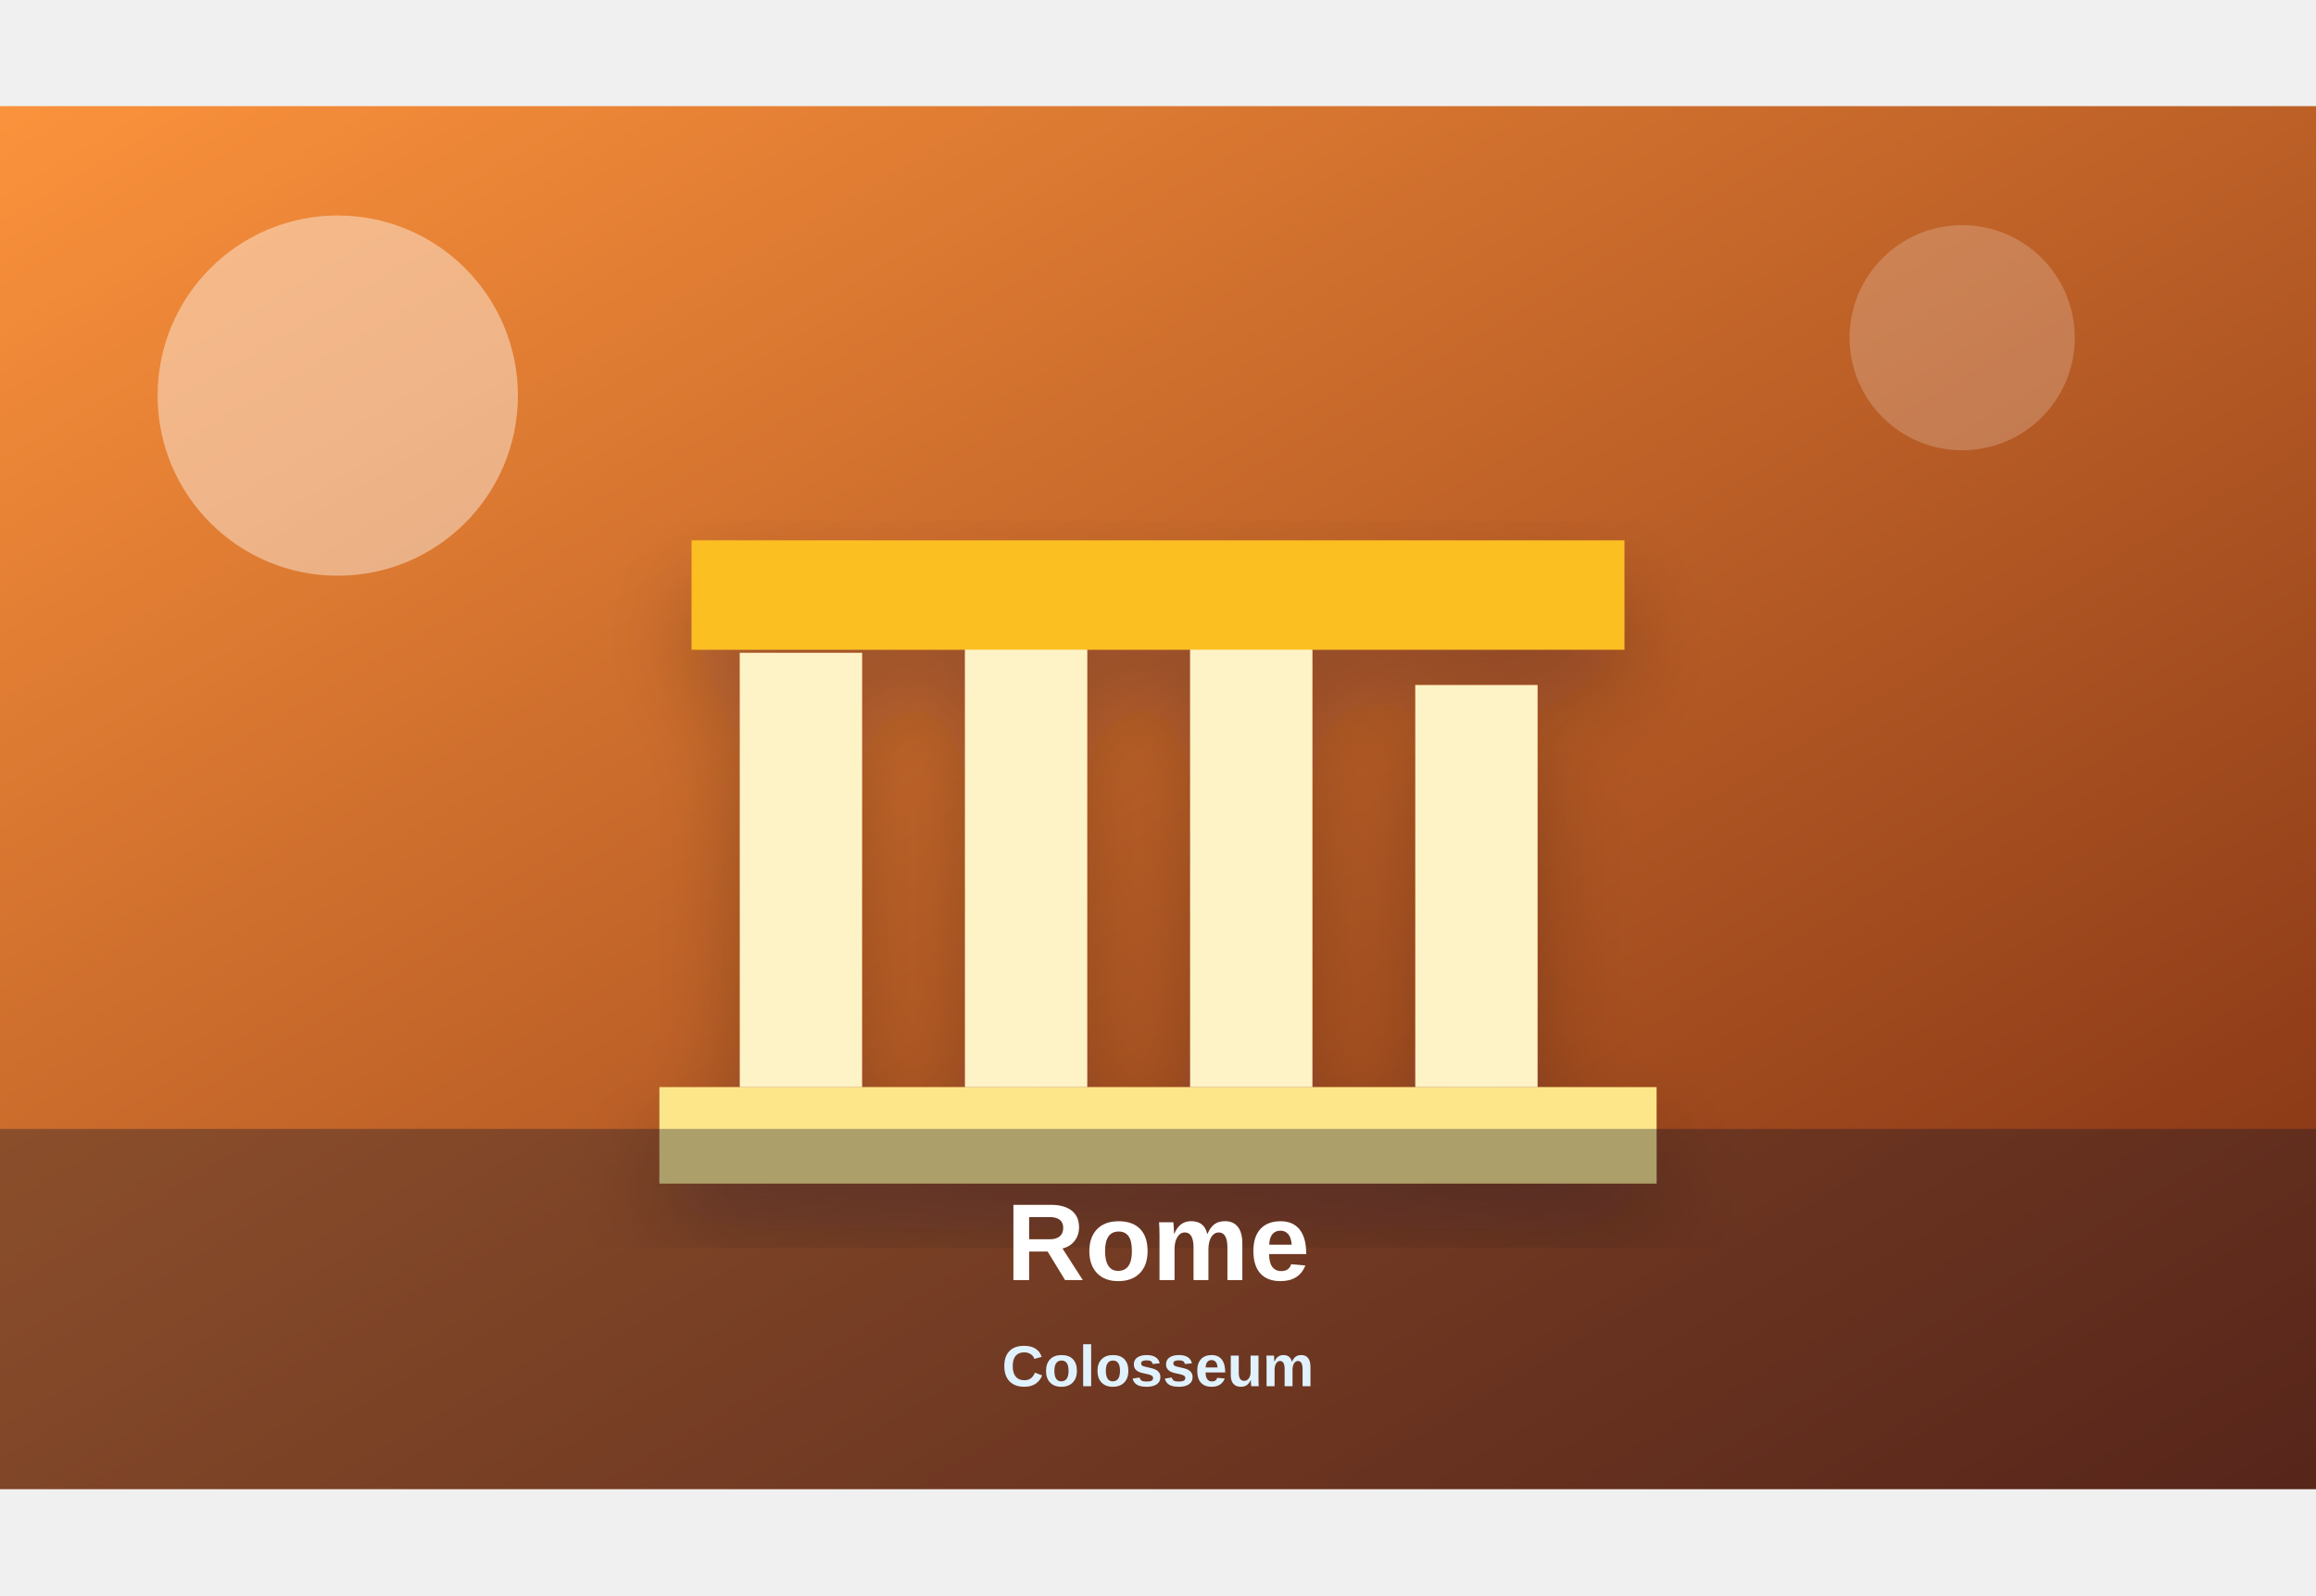
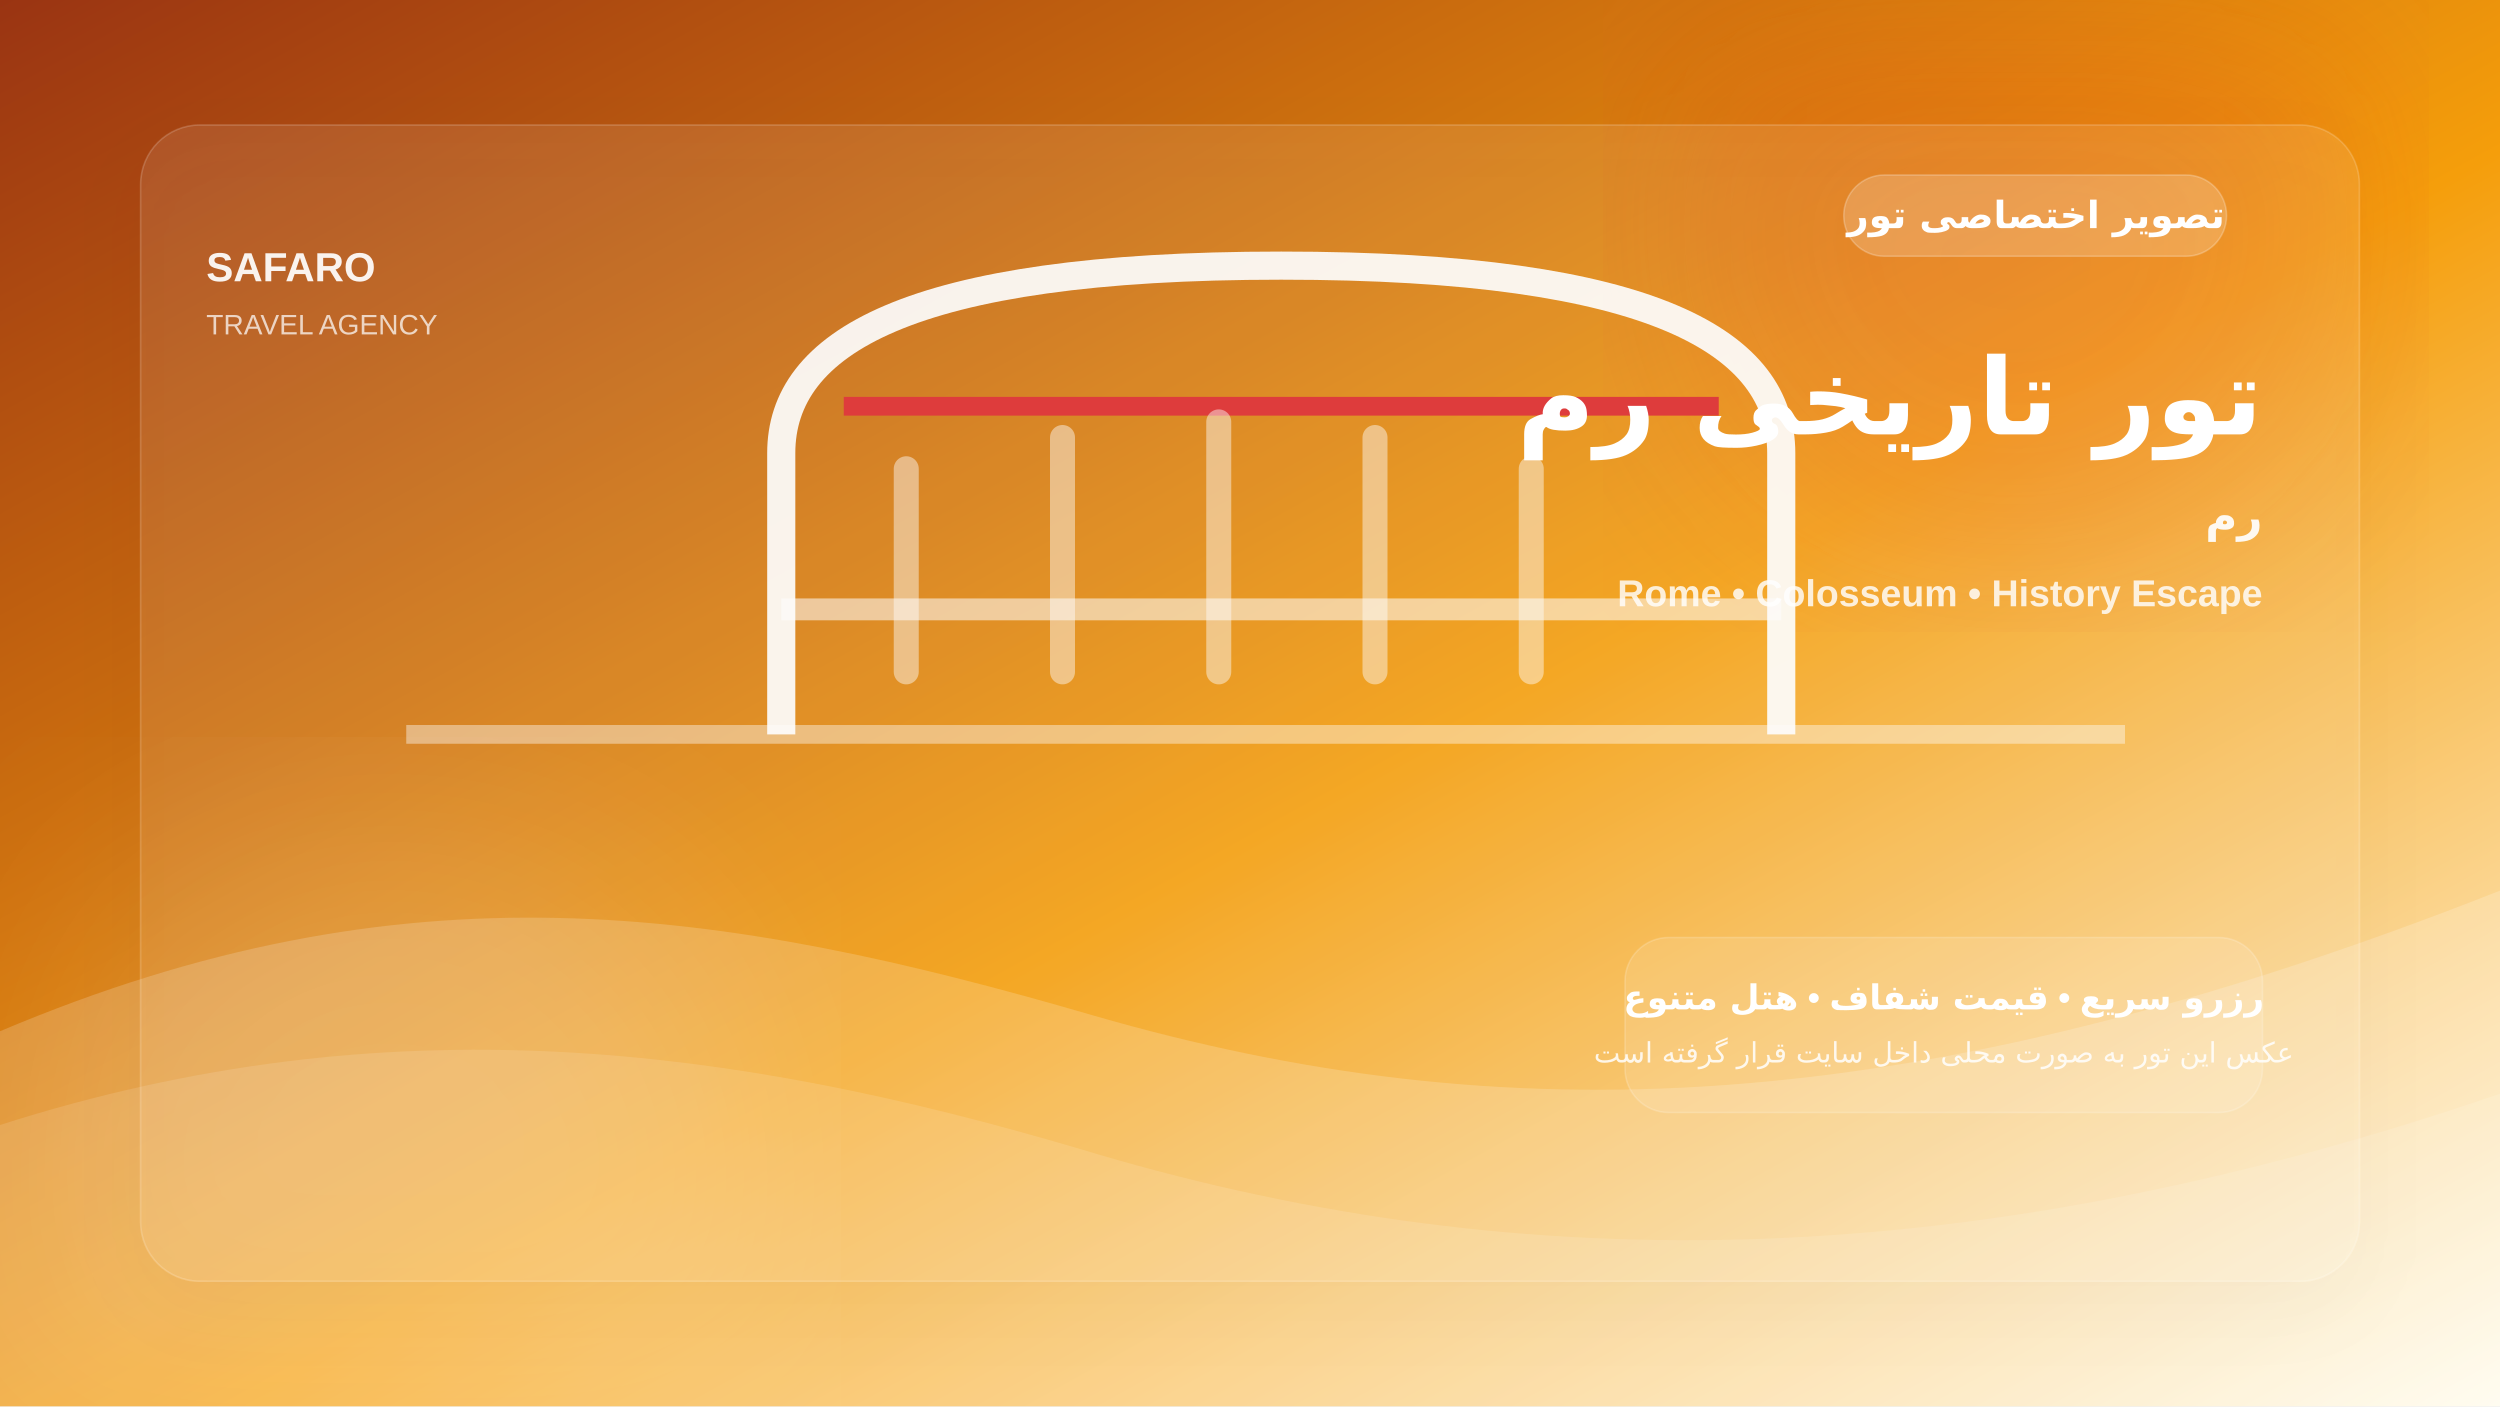
- <svg xmlns="http://www.w3.org/2000/svg" width="900" height="620" viewBox="0 0 720 430">
+ <svg xmlns="http://www.w3.org/2000/svg" viewBox="0 0 1600 900" width="1600" height="900">
  <defs>
-     <linearGradient id="g" x1="0" y1="0" x2="1" y2="1">
-       <stop offset="0" stop-color="#fb923c" />
-       <stop offset="1" stop-color="#7c2d12" />
+     <linearGradient id="bg" x1="0" y1="0" x2="1" y2="1">
+       <stop offset="0%" stop-color="#9a3412" />
+       <stop offset="55%" stop-color="#f59e0b" />
+       <stop offset="100%" stop-color="#fffbeb" />
    </linearGradient>
-     <filter id="s">
-       <feDropShadow dx="0" dy="14" stdDeviation="14" flood-color="#0f172a" flood-opacity=".24" />
+     <linearGradient id="glass" x1="0" y1="0" x2="1" y2="1">
+       <stop offset="0%" stop-color="rgba(255,255,255,.26)" />
+       <stop offset="100%" stop-color="rgba(255,255,255,.08)" />
+     </linearGradient>
+     <filter id="blur">
+       <feGaussianBlur stdDeviation="70" />
+     </filter>
+     <filter id="shadow" x="-20%" y="-20%" width="140%" height="140%">
+       <feDropShadow dx="0" dy="18" stdDeviation="24" flood-color="rgba(15,23,42,.25)" />
    </filter>
  </defs>
-   <rect width="720" height="430" fill="url(#g)" />
-   <circle cx="105" cy="90" r="56" fill="#fff7ed" opacity=".45" />
-   <circle cx="610" cy="72" r="35" fill="#fff" opacity=".2" />
-   <g filter="url(#s)">
-     <rect x="205" y="305" width="310" height="30" fill="#fde68a" />
-     <rect x="230" y="170" width="38" height="135" fill="#fef3c7" />
-     <rect x="300" y="150" width="38" height="155" fill="#fef3c7" />
-     <rect x="370" y="160" width="38" height="145" fill="#fef3c7" />
-     <rect x="440" y="180" width="38" height="125" fill="#fef3c7" />
-     <rect x="215" y="135" width="290" height="34" fill="#fbbf24" />
+   <rect width="1600" height="900" fill="url(#bg)" />
+   <circle cx="1290" cy="140" r="220" fill="#dc2626" opacity="0.18" filter="url(#blur)" />
+   <circle cx="250" cy="760" r="240" fill="#ffffff" opacity="0.12" filter="url(#blur)" />
+   <path d="M0 660C260 550 460 580 700 650c260 75 520 70 900-80V900H0Z" fill="#ffffff" opacity="0.18" />
+   <path d="M0 720C250 640 470 670 690 735c270 82 560 85 910-35V900H0Z" fill="#ffffff" opacity="0.12" />
+   <g transform="translate(0,0)">
+     <path d="M260 470h1100" stroke="rgba(255,255,255,.92)" stroke-width="12" opacity=".45" />
+     <path d="M500 470V290c0-70 80-120 320-120s320 50 320 120v180" fill="none" stroke="rgba(255,255,255,.92)" stroke-width="18" />
+     <path d="M540 260h560" stroke="#dc2626" stroke-width="12" />
+     <path d="M580 300v130M680 280v150M780 270v160M880 280v150M980 300v130" stroke="rgba(255,255,255,.45)" stroke-width="16" stroke-linecap="round" />
+     <path d="M500 390h640" stroke="rgba(255,255,255,.92)" stroke-width="14" opacity=".6" />
  </g>
-   <rect y="318" width="720" height="112" fill="rgba(15,23,42,.34)" />
-   <text x="360" y="365" text-anchor="middle" font-family="Tahoma,Arial" font-size="34" font-weight="900" fill="#ffffff">Rome</text>
-   <text x="360" y="398" text-anchor="middle" font-family="Tahoma,Arial" font-size="18" font-weight="700" fill="#e0f2fe">Colosseum</text>
+   <rect x="90" y="80" width="1420" height="740" rx="38" fill="rgba(255,255,255,.09)" stroke="rgba(255,255,255,.18)" filter="url(#shadow)" />
+   <rect x="1180" y="112" width="245" height="52" rx="26" fill="rgba(255,255,255,.18)" stroke="rgba(255,255,255,.24)" />
+   <text x="1303" y="146" fill="#ffffff" font-family="Vazirmatn, Arial" font-size="24" font-weight="700" text-anchor="middle">تصویر اختصاصی تور</text>
+   <text x="132" y="180" fill="#ffffff" opacity=".92" font-family="Arial" font-size="26" font-weight="700">SAFARO</text>
+   <text x="132" y="214" fill="#ffffff" opacity=".72" font-family="Arial" font-size="18">TRAVEL AGENCY</text>
+   <text x="1448" y="278" fill="#ffffff" font-family="Vazirmatn, Arial" font-size="68" font-weight="900" text-anchor="end">تور تاریخی رم</text>
+   <text x="1448" y="340" fill="#ffffff" font-family="Vazirmatn, Arial" font-size="28" font-weight="600" text-anchor="end" opacity=".92">رم</text>
+   <text x="1448" y="388" fill="#ffffff" font-family="Arial" font-size="24" font-weight="600" text-anchor="end" opacity=".82">Rome • Colosseum • History Escape</text>
+   <g transform="translate(1040 600)">
+     <rect x="0" y="0" width="408" height="112" rx="28" fill="rgba(255,255,255,.12)" stroke="rgba(255,255,255,.18)" />
+     <text x="204" y="46" fill="#ffffff" font-family="Vazirmatn, Arial" font-size="22" font-weight="700" text-anchor="middle">رزرو سریع • قیمت شفاف • هتل متنوع</text>
+     <text x="204" y="80" fill="#ffffff" font-family="Vazirmatn, Arial" font-size="18" font-weight="500" text-anchor="middle" opacity=".85">عکس این تور به صورت محلی داخل سایت قرار گرفته است</text>
+   </g>
</svg>
